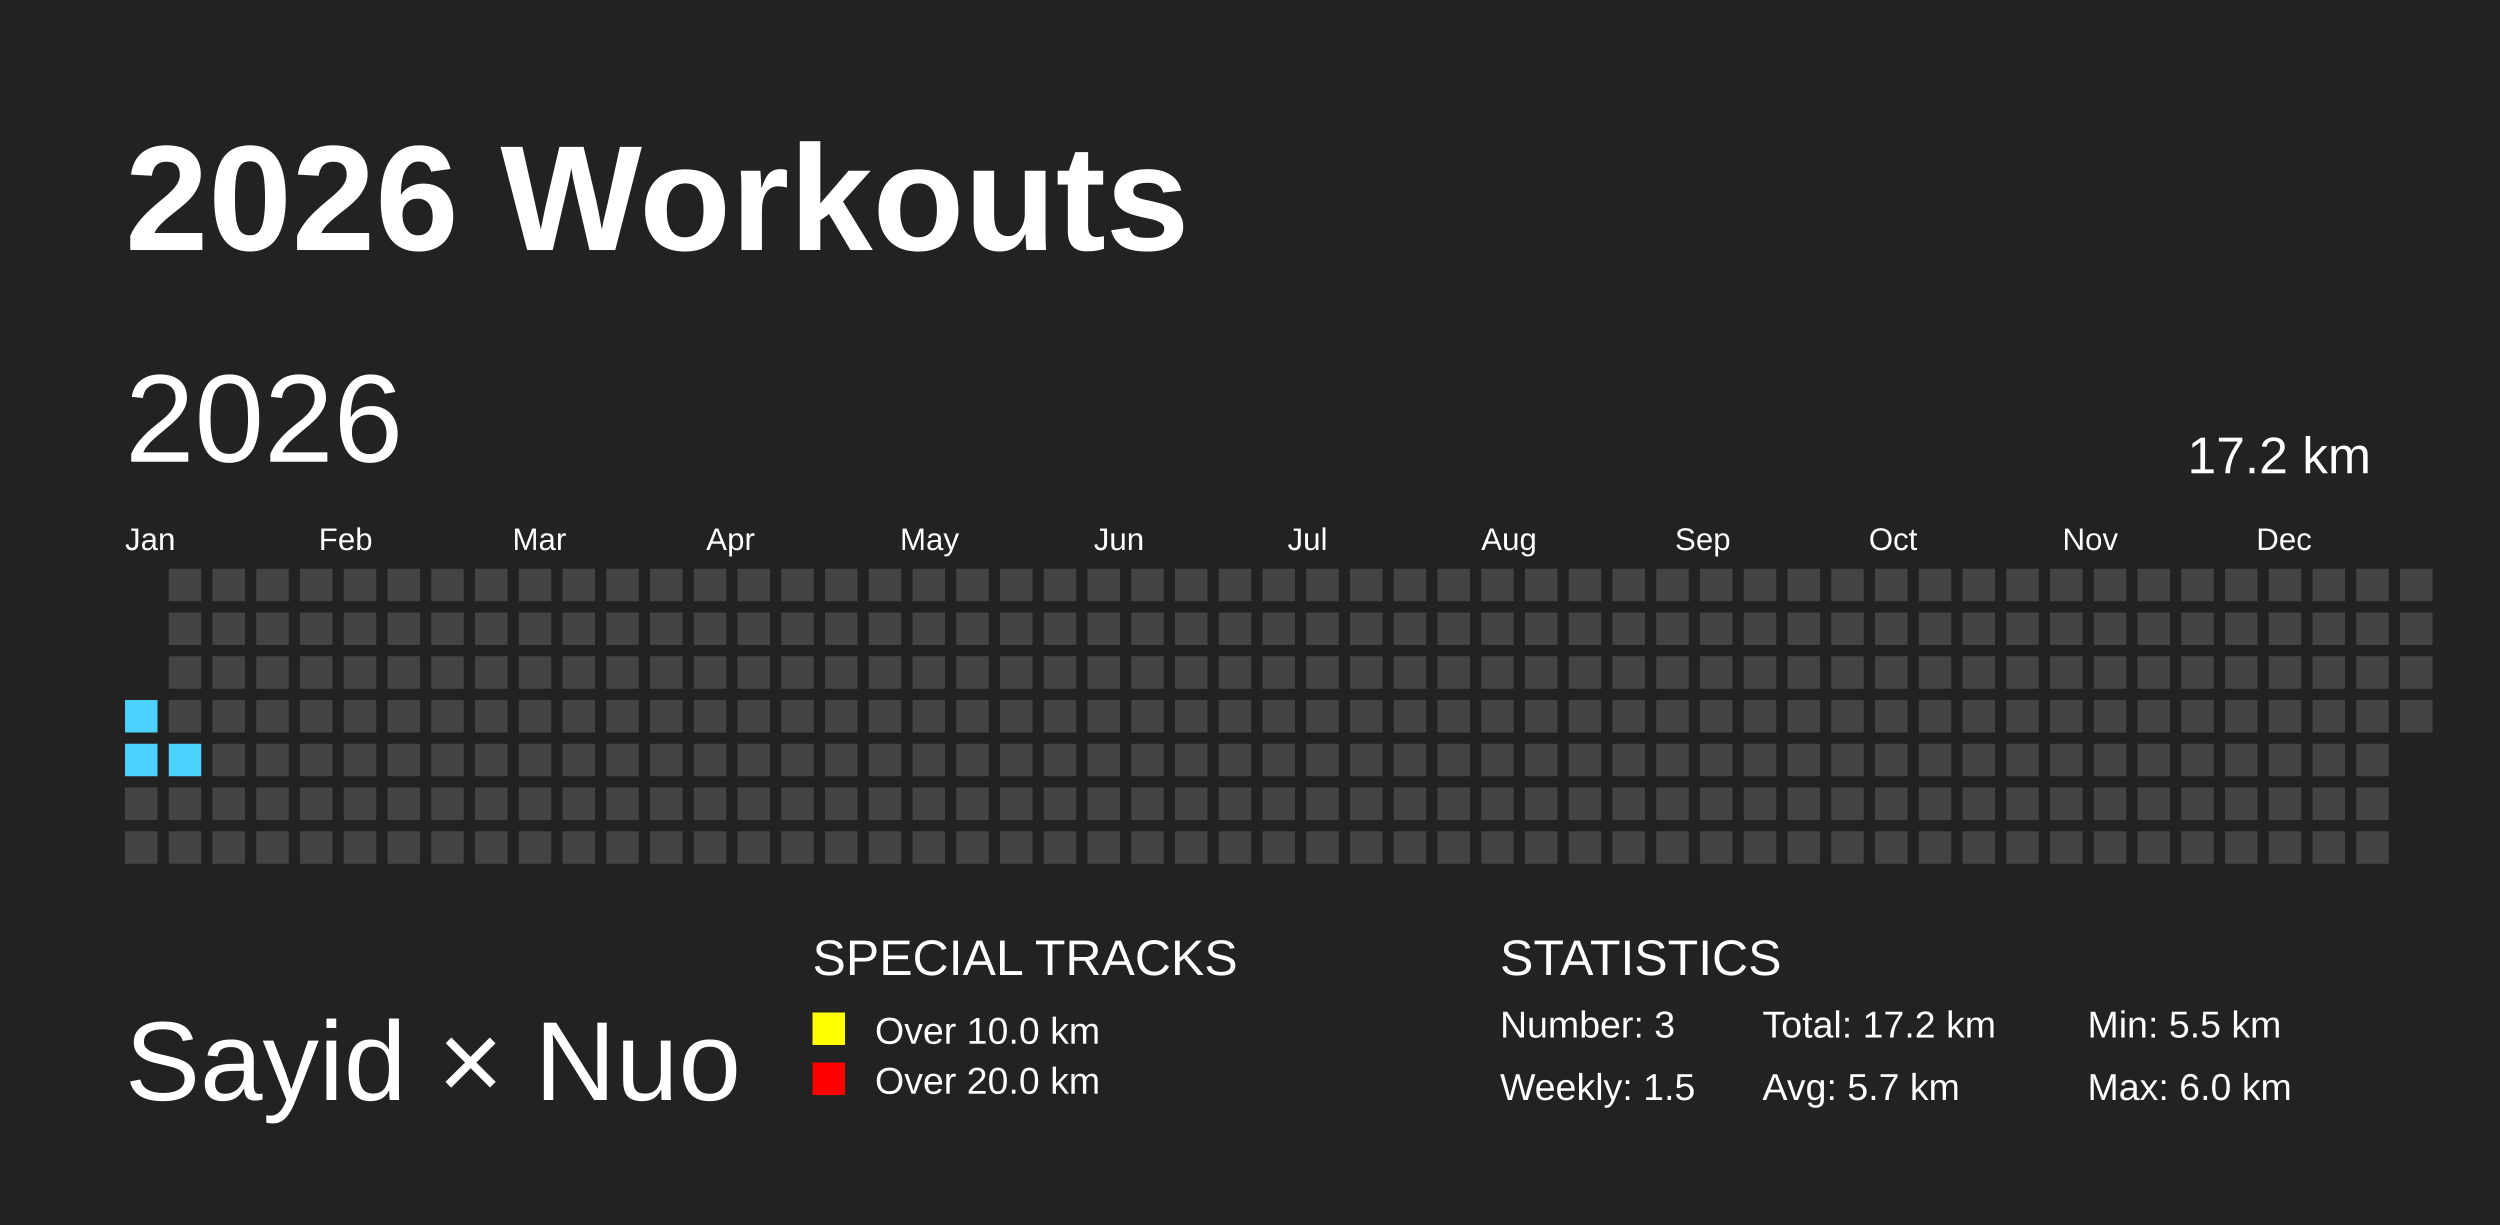
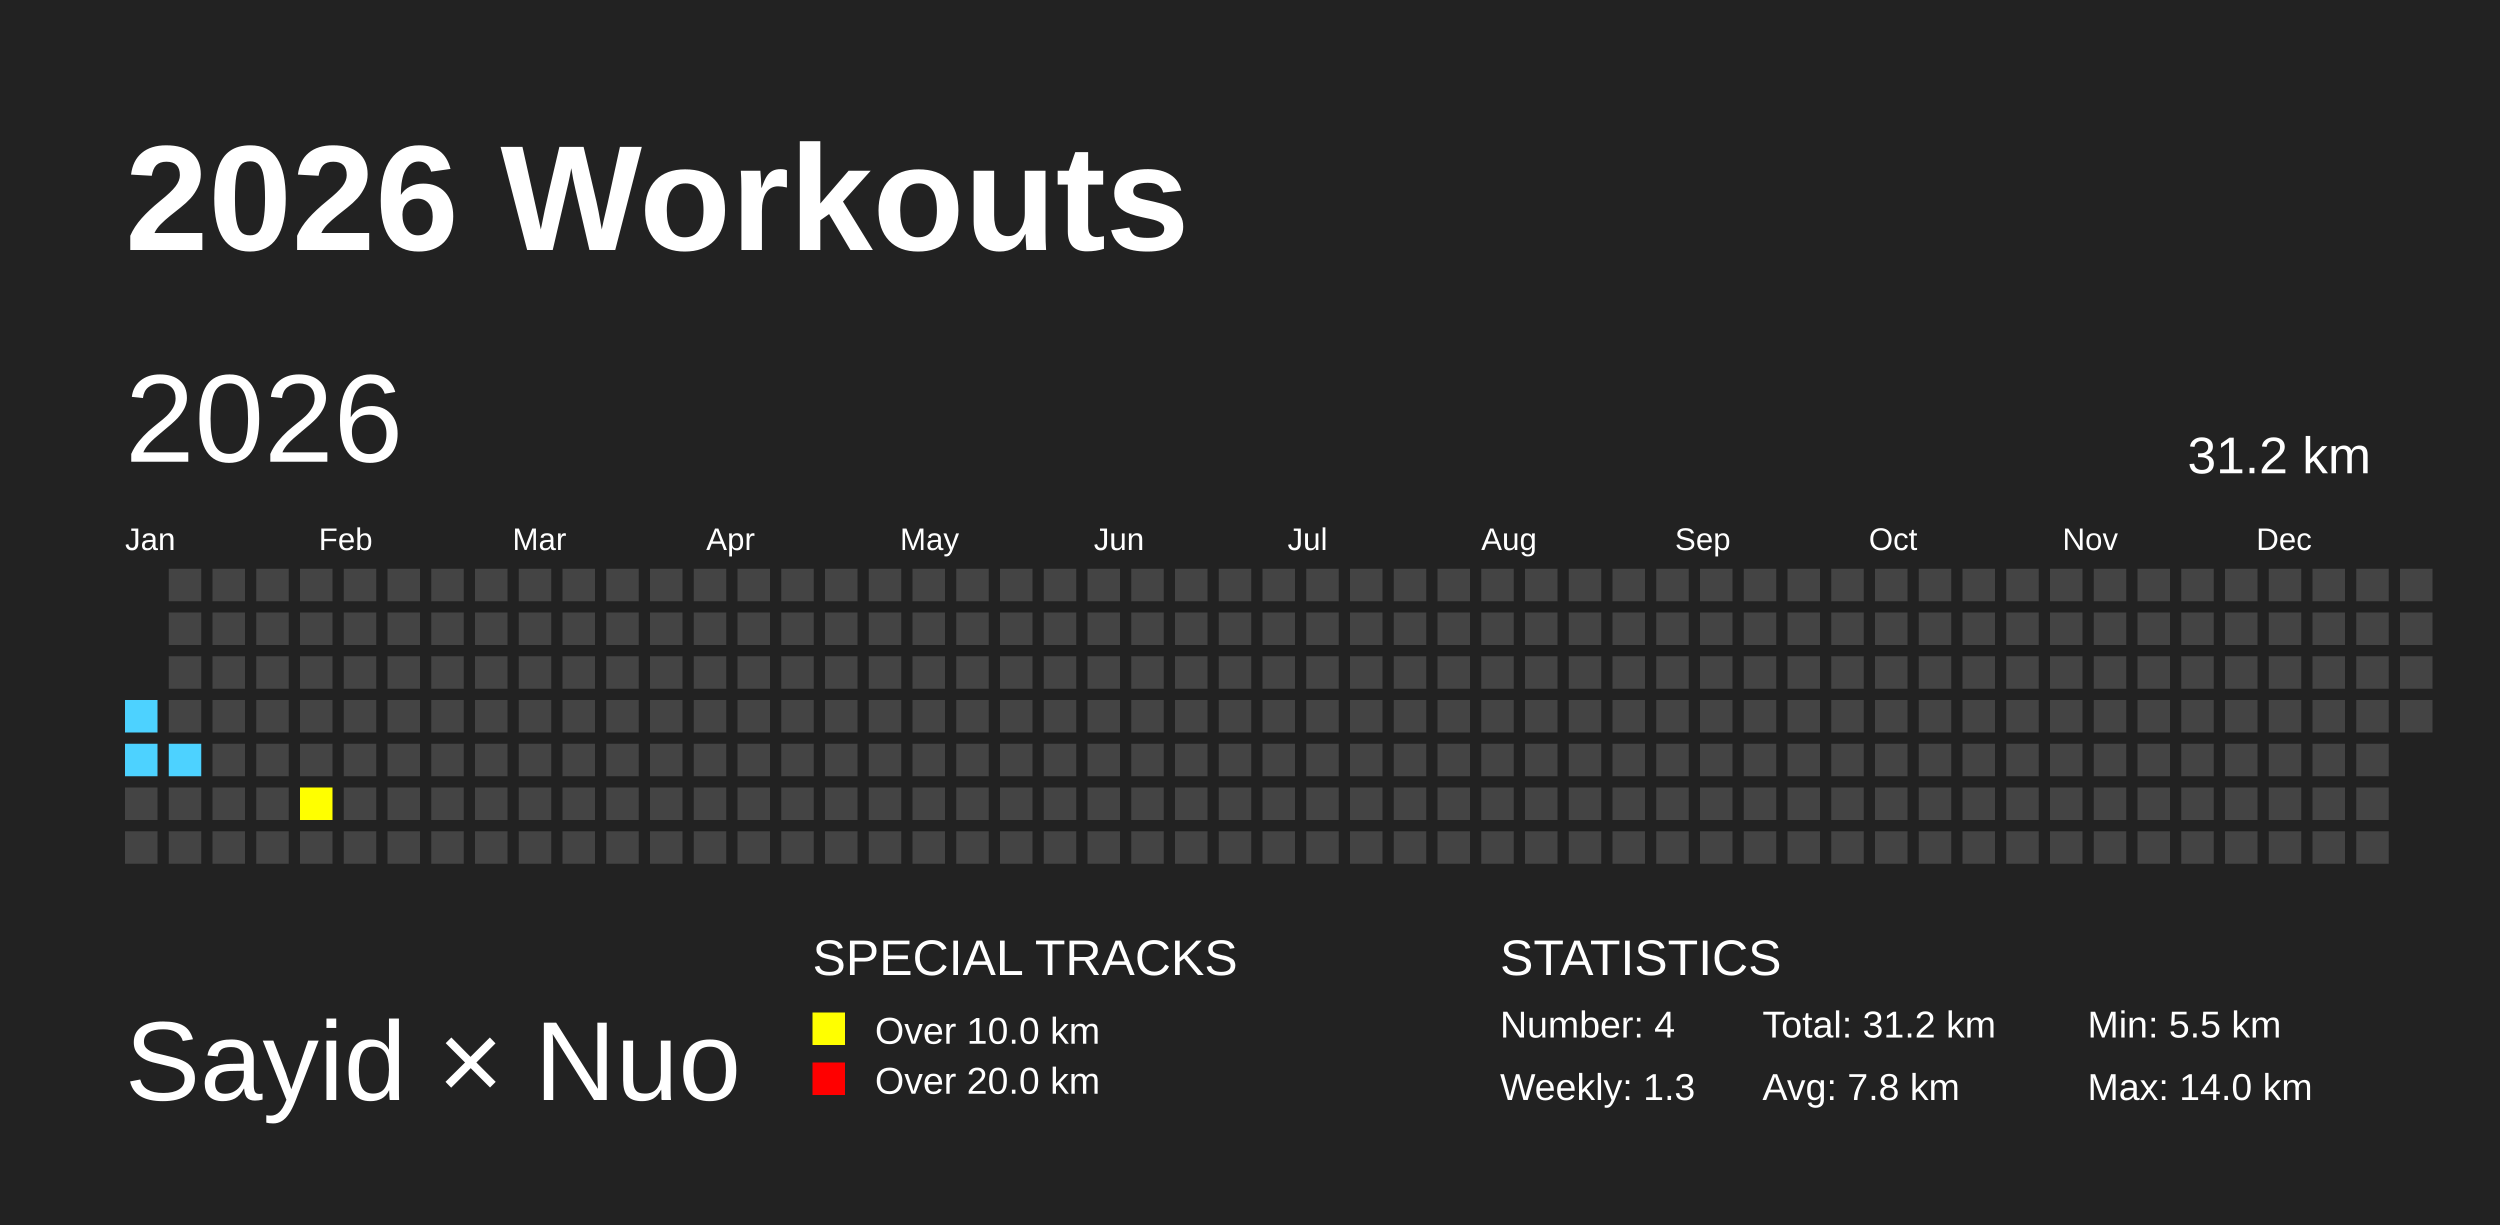
<svg xmlns="http://www.w3.org/2000/svg" baseProfile="full" height="98mm" version="1.1" viewBox="0,0,200,98" width="200mm">
  <defs />
  <rect fill="#222222" height="98" width="200" x="0" y="0" />
  <text fill="#FFFFFF" style="font-size:12px; font-family:Arial; font-weight:bold;" x="10" y="20">2026 Workouts</text>
  <text fill="#FFFFFF" style="font-size:9px; font-family:Arial" x="10" y="88">Sayid × Nuo</text>
  <text fill="#FFFFFF" style="font-size:4px; font-family:Arial" x="65" y="78">SPECIAL TRACKS</text>
  <rect fill="yellow" height="2.6" width="2.6" x="65" y="81" />
  <text fill="#FFFFFF" style="font-size:3px; font-family:Arial" x="70" y="83.5">Over 10.0 km</text>
  <rect fill="red" height="2.6" width="2.6" x="65" y="85" />
  <text fill="#FFFFFF" style="font-size:3px; font-family:Arial" x="70" y="87.5">Over 20.0 km</text>
  <text fill="#FFFFFF" style="font-size:4px; font-family:Arial" x="120" y="78">STATISTICS</text>
-   <text fill="#FFFFFF" style="font-size:3px; font-family:Arial" x="120" y="83">Number: 3</text>
-   <text fill="#FFFFFF" style="font-size:3px; font-family:Arial" x="120" y="88">Weekly: 1.5</text>
-   <text fill="#FFFFFF" style="font-size:3px; font-family:Arial" x="141" y="83">Total: 17.2 km</text>
-   <text fill="#FFFFFF" style="font-size:3px; font-family:Arial" x="141" y="88">Avg: 5.7 km</text>
+   <text fill="#FFFFFF" style="font-size:3px; font-family:Arial" x="120" y="83">Number: 4</text>
+   <text fill="#FFFFFF" style="font-size:3px; font-family:Arial" x="120" y="88">Weekly: 1.3</text>
+   <text fill="#FFFFFF" style="font-size:3px; font-family:Arial" x="141" y="83">Total: 31.2 km</text>
+   <text fill="#FFFFFF" style="font-size:3px; font-family:Arial" x="141" y="88">Avg: 7.8 km</text>
  <text fill="#FFFFFF" style="font-size:3px; font-family:Arial" x="167" y="83">Min: 5.5 km</text>
-   <text fill="#FFFFFF" style="font-size:3px; font-family:Arial" x="167" y="88">Max: 6.0 km</text>
+   <text fill="#FFFFFF" style="font-size:3px; font-family:Arial" x="167" y="88">Max: 14.0 km</text>
  <text dominant-baseline="hanging" fill="#FFFFFF" style="font-size:10.0px; font-family:Arial;" x="10" y="30">2026</text>
-   <text dominant-baseline="hanging" fill="#FFFFFF" style="font-size:4.125px; font-family:Arial;" x="175" y="35">17.2 km</text>
+   <text dominant-baseline="hanging" fill="#FFFFFF" style="font-size:4.125px; font-family:Arial;" x="175" y="35">31.2 km</text>
  <text fill="#FFFFFF" style="font-size:2.5px; font-family:Arial" x="10.0" y="44">Jan</text>
  <text fill="#FFFFFF" style="font-size:2.5px; font-family:Arial" x="25.5" y="44">Feb</text>
  <text fill="#FFFFFF" style="font-size:2.5px; font-family:Arial" x="41.0" y="44">Mar</text>
  <text fill="#FFFFFF" style="font-size:2.5px; font-family:Arial" x="56.5" y="44">Apr</text>
  <text fill="#FFFFFF" style="font-size:2.5px; font-family:Arial" x="72.0" y="44">May</text>
  <text fill="#FFFFFF" style="font-size:2.5px; font-family:Arial" x="87.5" y="44">Jun</text>
  <text fill="#FFFFFF" style="font-size:2.5px; font-family:Arial" x="103.0" y="44">Jul</text>
  <text fill="#FFFFFF" style="font-size:2.5px; font-family:Arial" x="118.5" y="44">Aug</text>
  <text fill="#FFFFFF" style="font-size:2.5px; font-family:Arial" x="134.0" y="44">Sep</text>
  <text fill="#FFFFFF" style="font-size:2.5px; font-family:Arial" x="149.5" y="44">Oct</text>
  <text fill="#FFFFFF" style="font-size:2.5px; font-family:Arial" x="165.0" y="44">Nov</text>
  <text fill="#FFFFFF" style="font-size:2.5px; font-family:Arial" x="180.5" y="44">Dec</text>
  <rect fill="#4DD2FF" height="2.6" width="2.6" x="10.0" y="56.0" />
  <rect fill="#4DD2FF" height="2.6" width="2.6" x="10.0" y="59.5" />
  <rect fill="#444444" height="2.6" width="2.6" x="10.0" y="63.0" />
  <rect fill="#444444" height="2.6" width="2.6" x="10.0" y="66.5" />
  <rect fill="#444444" height="2.6" width="2.6" x="13.5" y="45.5" />
  <rect fill="#444444" height="2.6" width="2.6" x="13.5" y="49.0" />
  <rect fill="#444444" height="2.6" width="2.6" x="13.5" y="52.5" />
  <rect fill="#444444" height="2.6" width="2.6" x="13.5" y="56.0" />
  <rect fill="#4DD2FF" height="2.6" width="2.6" x="13.5" y="59.5" />
  <rect fill="#444444" height="2.6" width="2.6" x="13.5" y="63.0" />
  <rect fill="#444444" height="2.6" width="2.6" x="13.5" y="66.5" />
  <rect fill="#444444" height="2.6" width="2.6" x="17.0" y="45.5" />
  <rect fill="#444444" height="2.6" width="2.6" x="17.0" y="49.0" />
  <rect fill="#444444" height="2.6" width="2.6" x="17.0" y="52.5" />
  <rect fill="#444444" height="2.6" width="2.6" x="17.0" y="56.0" />
  <rect fill="#444444" height="2.6" width="2.6" x="17.0" y="59.5" />
  <rect fill="#444444" height="2.6" width="2.6" x="17.0" y="63.0" />
  <rect fill="#444444" height="2.6" width="2.6" x="17.0" y="66.5" />
  <rect fill="#444444" height="2.6" width="2.6" x="20.5" y="45.5" />
  <rect fill="#444444" height="2.6" width="2.6" x="20.5" y="49.0" />
  <rect fill="#444444" height="2.6" width="2.6" x="20.5" y="52.5" />
  <rect fill="#444444" height="2.6" width="2.6" x="20.5" y="56.0" />
  <rect fill="#444444" height="2.6" width="2.6" x="20.5" y="59.5" />
  <rect fill="#444444" height="2.6" width="2.6" x="20.5" y="63.0" />
  <rect fill="#444444" height="2.6" width="2.6" x="20.5" y="66.5" />
  <rect fill="#444444" height="2.6" width="2.6" x="24.0" y="45.5" />
  <rect fill="#444444" height="2.6" width="2.6" x="24.0" y="49.0" />
  <rect fill="#444444" height="2.6" width="2.6" x="24.0" y="52.5" />
  <rect fill="#444444" height="2.6" width="2.6" x="24.0" y="56.0" />
  <rect fill="#444444" height="2.6" width="2.6" x="24.0" y="59.5" />
-   <rect fill="#444444" height="2.6" width="2.6" x="24.0" y="63.0" />
+   <rect fill="yellow" height="2.6" width="2.6" x="24.0" y="63.0" />
  <rect fill="#444444" height="2.6" width="2.6" x="24.0" y="66.5" />
  <rect fill="#444444" height="2.6" width="2.6" x="27.5" y="45.5" />
  <rect fill="#444444" height="2.6" width="2.6" x="27.5" y="49.0" />
  <rect fill="#444444" height="2.6" width="2.6" x="27.5" y="52.5" />
  <rect fill="#444444" height="2.6" width="2.6" x="27.5" y="56.0" />
  <rect fill="#444444" height="2.6" width="2.6" x="27.5" y="59.5" />
  <rect fill="#444444" height="2.6" width="2.6" x="27.5" y="63.0" />
  <rect fill="#444444" height="2.6" width="2.6" x="27.5" y="66.5" />
  <rect fill="#444444" height="2.6" width="2.6" x="31.0" y="45.5" />
  <rect fill="#444444" height="2.6" width="2.6" x="31.0" y="49.0" />
  <rect fill="#444444" height="2.6" width="2.6" x="31.0" y="52.5" />
  <rect fill="#444444" height="2.6" width="2.6" x="31.0" y="56.0" />
  <rect fill="#444444" height="2.6" width="2.6" x="31.0" y="59.5" />
  <rect fill="#444444" height="2.6" width="2.6" x="31.0" y="63.0" />
  <rect fill="#444444" height="2.6" width="2.6" x="31.0" y="66.5" />
  <rect fill="#444444" height="2.6" width="2.6" x="34.5" y="45.5" />
  <rect fill="#444444" height="2.6" width="2.6" x="34.5" y="49.0" />
  <rect fill="#444444" height="2.6" width="2.6" x="34.5" y="52.5" />
  <rect fill="#444444" height="2.6" width="2.6" x="34.5" y="56.0" />
  <rect fill="#444444" height="2.6" width="2.6" x="34.5" y="59.5" />
  <rect fill="#444444" height="2.6" width="2.6" x="34.5" y="63.0" />
  <rect fill="#444444" height="2.6" width="2.6" x="34.5" y="66.5" />
  <rect fill="#444444" height="2.6" width="2.6" x="38.0" y="45.5" />
  <rect fill="#444444" height="2.6" width="2.6" x="38.0" y="49.0" />
  <rect fill="#444444" height="2.6" width="2.6" x="38.0" y="52.5" />
  <rect fill="#444444" height="2.6" width="2.6" x="38.0" y="56.0" />
  <rect fill="#444444" height="2.6" width="2.6" x="38.0" y="59.5" />
  <rect fill="#444444" height="2.6" width="2.6" x="38.0" y="63.0" />
  <rect fill="#444444" height="2.6" width="2.6" x="38.0" y="66.5" />
  <rect fill="#444444" height="2.6" width="2.6" x="41.5" y="45.5" />
  <rect fill="#444444" height="2.6" width="2.6" x="41.5" y="49.0" />
  <rect fill="#444444" height="2.6" width="2.6" x="41.5" y="52.5" />
  <rect fill="#444444" height="2.6" width="2.6" x="41.5" y="56.0" />
  <rect fill="#444444" height="2.6" width="2.6" x="41.5" y="59.5" />
  <rect fill="#444444" height="2.6" width="2.6" x="41.5" y="63.0" />
  <rect fill="#444444" height="2.6" width="2.6" x="41.5" y="66.5" />
  <rect fill="#444444" height="2.6" width="2.6" x="45.0" y="45.5" />
  <rect fill="#444444" height="2.6" width="2.6" x="45.0" y="49.0" />
  <rect fill="#444444" height="2.6" width="2.6" x="45.0" y="52.5" />
  <rect fill="#444444" height="2.6" width="2.6" x="45.0" y="56.0" />
  <rect fill="#444444" height="2.6" width="2.6" x="45.0" y="59.5" />
  <rect fill="#444444" height="2.6" width="2.6" x="45.0" y="63.0" />
  <rect fill="#444444" height="2.6" width="2.6" x="45.0" y="66.5" />
  <rect fill="#444444" height="2.6" width="2.6" x="48.5" y="45.5" />
  <rect fill="#444444" height="2.6" width="2.6" x="48.5" y="49.0" />
  <rect fill="#444444" height="2.6" width="2.6" x="48.5" y="52.5" />
  <rect fill="#444444" height="2.6" width="2.6" x="48.5" y="56.0" />
  <rect fill="#444444" height="2.6" width="2.6" x="48.5" y="59.5" />
  <rect fill="#444444" height="2.6" width="2.6" x="48.5" y="63.0" />
  <rect fill="#444444" height="2.6" width="2.6" x="48.5" y="66.5" />
  <rect fill="#444444" height="2.6" width="2.6" x="52.0" y="45.5" />
  <rect fill="#444444" height="2.6" width="2.6" x="52.0" y="49.0" />
  <rect fill="#444444" height="2.6" width="2.6" x="52.0" y="52.5" />
  <rect fill="#444444" height="2.6" width="2.6" x="52.0" y="56.0" />
  <rect fill="#444444" height="2.6" width="2.6" x="52.0" y="59.5" />
  <rect fill="#444444" height="2.6" width="2.6" x="52.0" y="63.0" />
  <rect fill="#444444" height="2.6" width="2.6" x="52.0" y="66.5" />
  <rect fill="#444444" height="2.6" width="2.6" x="55.5" y="45.5" />
  <rect fill="#444444" height="2.6" width="2.6" x="55.5" y="49.0" />
  <rect fill="#444444" height="2.6" width="2.6" x="55.5" y="52.5" />
  <rect fill="#444444" height="2.6" width="2.6" x="55.5" y="56.0" />
  <rect fill="#444444" height="2.6" width="2.6" x="55.5" y="59.5" />
  <rect fill="#444444" height="2.6" width="2.6" x="55.5" y="63.0" />
  <rect fill="#444444" height="2.6" width="2.6" x="55.5" y="66.5" />
  <rect fill="#444444" height="2.6" width="2.6" x="59.0" y="45.5" />
  <rect fill="#444444" height="2.6" width="2.6" x="59.0" y="49.0" />
  <rect fill="#444444" height="2.6" width="2.6" x="59.0" y="52.5" />
  <rect fill="#444444" height="2.6" width="2.6" x="59.0" y="56.0" />
  <rect fill="#444444" height="2.6" width="2.6" x="59.0" y="59.5" />
  <rect fill="#444444" height="2.6" width="2.6" x="59.0" y="63.0" />
  <rect fill="#444444" height="2.6" width="2.6" x="59.0" y="66.5" />
  <rect fill="#444444" height="2.6" width="2.6" x="62.5" y="45.5" />
  <rect fill="#444444" height="2.6" width="2.6" x="62.5" y="49.0" />
  <rect fill="#444444" height="2.6" width="2.6" x="62.5" y="52.5" />
  <rect fill="#444444" height="2.6" width="2.6" x="62.5" y="56.0" />
  <rect fill="#444444" height="2.6" width="2.6" x="62.5" y="59.5" />
  <rect fill="#444444" height="2.6" width="2.6" x="62.5" y="63.0" />
  <rect fill="#444444" height="2.6" width="2.6" x="62.5" y="66.5" />
  <rect fill="#444444" height="2.6" width="2.6" x="66.0" y="45.5" />
  <rect fill="#444444" height="2.6" width="2.6" x="66.0" y="49.0" />
  <rect fill="#444444" height="2.6" width="2.6" x="66.0" y="52.5" />
  <rect fill="#444444" height="2.6" width="2.6" x="66.0" y="56.0" />
  <rect fill="#444444" height="2.6" width="2.6" x="66.0" y="59.5" />
  <rect fill="#444444" height="2.6" width="2.6" x="66.0" y="63.0" />
  <rect fill="#444444" height="2.6" width="2.6" x="66.0" y="66.5" />
  <rect fill="#444444" height="2.6" width="2.6" x="69.5" y="45.5" />
  <rect fill="#444444" height="2.6" width="2.6" x="69.5" y="49.0" />
  <rect fill="#444444" height="2.6" width="2.6" x="69.5" y="52.5" />
  <rect fill="#444444" height="2.6" width="2.6" x="69.5" y="56.0" />
  <rect fill="#444444" height="2.6" width="2.6" x="69.5" y="59.5" />
  <rect fill="#444444" height="2.6" width="2.6" x="69.5" y="63.0" />
  <rect fill="#444444" height="2.6" width="2.6" x="69.5" y="66.5" />
  <rect fill="#444444" height="2.6" width="2.6" x="73.0" y="45.5" />
  <rect fill="#444444" height="2.6" width="2.6" x="73.0" y="49.0" />
  <rect fill="#444444" height="2.6" width="2.6" x="73.0" y="52.5" />
  <rect fill="#444444" height="2.6" width="2.6" x="73.0" y="56.0" />
  <rect fill="#444444" height="2.6" width="2.6" x="73.0" y="59.5" />
  <rect fill="#444444" height="2.6" width="2.6" x="73.0" y="63.0" />
  <rect fill="#444444" height="2.6" width="2.6" x="73.0" y="66.5" />
  <rect fill="#444444" height="2.6" width="2.6" x="76.5" y="45.5" />
  <rect fill="#444444" height="2.6" width="2.6" x="76.5" y="49.0" />
  <rect fill="#444444" height="2.6" width="2.6" x="76.5" y="52.5" />
  <rect fill="#444444" height="2.6" width="2.6" x="76.5" y="56.0" />
  <rect fill="#444444" height="2.6" width="2.6" x="76.5" y="59.5" />
  <rect fill="#444444" height="2.6" width="2.6" x="76.5" y="63.0" />
  <rect fill="#444444" height="2.6" width="2.6" x="76.5" y="66.5" />
  <rect fill="#444444" height="2.6" width="2.6" x="80.0" y="45.5" />
  <rect fill="#444444" height="2.6" width="2.6" x="80.0" y="49.0" />
  <rect fill="#444444" height="2.6" width="2.6" x="80.0" y="52.5" />
  <rect fill="#444444" height="2.6" width="2.6" x="80.0" y="56.0" />
  <rect fill="#444444" height="2.6" width="2.6" x="80.0" y="59.5" />
  <rect fill="#444444" height="2.6" width="2.6" x="80.0" y="63.0" />
  <rect fill="#444444" height="2.6" width="2.6" x="80.0" y="66.5" />
  <rect fill="#444444" height="2.6" width="2.6" x="83.5" y="45.5" />
  <rect fill="#444444" height="2.6" width="2.6" x="83.5" y="49.0" />
  <rect fill="#444444" height="2.6" width="2.6" x="83.5" y="52.5" />
  <rect fill="#444444" height="2.6" width="2.6" x="83.5" y="56.0" />
  <rect fill="#444444" height="2.6" width="2.6" x="83.5" y="59.5" />
  <rect fill="#444444" height="2.6" width="2.6" x="83.5" y="63.0" />
  <rect fill="#444444" height="2.6" width="2.6" x="83.5" y="66.5" />
  <rect fill="#444444" height="2.6" width="2.6" x="87.0" y="45.5" />
  <rect fill="#444444" height="2.6" width="2.6" x="87.0" y="49.0" />
  <rect fill="#444444" height="2.6" width="2.6" x="87.0" y="52.5" />
  <rect fill="#444444" height="2.6" width="2.6" x="87.0" y="56.0" />
  <rect fill="#444444" height="2.6" width="2.6" x="87.0" y="59.5" />
  <rect fill="#444444" height="2.6" width="2.6" x="87.0" y="63.0" />
  <rect fill="#444444" height="2.6" width="2.6" x="87.0" y="66.5" />
  <rect fill="#444444" height="2.6" width="2.6" x="90.5" y="45.5" />
  <rect fill="#444444" height="2.6" width="2.6" x="90.5" y="49.0" />
  <rect fill="#444444" height="2.6" width="2.6" x="90.5" y="52.5" />
  <rect fill="#444444" height="2.6" width="2.6" x="90.5" y="56.0" />
  <rect fill="#444444" height="2.6" width="2.6" x="90.5" y="59.5" />
  <rect fill="#444444" height="2.6" width="2.6" x="90.5" y="63.0" />
  <rect fill="#444444" height="2.6" width="2.6" x="90.5" y="66.5" />
  <rect fill="#444444" height="2.6" width="2.6" x="94.0" y="45.5" />
  <rect fill="#444444" height="2.6" width="2.6" x="94.0" y="49.0" />
  <rect fill="#444444" height="2.6" width="2.6" x="94.0" y="52.5" />
  <rect fill="#444444" height="2.6" width="2.6" x="94.0" y="56.0" />
  <rect fill="#444444" height="2.6" width="2.6" x="94.0" y="59.5" />
  <rect fill="#444444" height="2.6" width="2.6" x="94.0" y="63.0" />
  <rect fill="#444444" height="2.6" width="2.6" x="94.0" y="66.5" />
  <rect fill="#444444" height="2.6" width="2.6" x="97.5" y="45.5" />
  <rect fill="#444444" height="2.6" width="2.6" x="97.5" y="49.0" />
  <rect fill="#444444" height="2.6" width="2.6" x="97.5" y="52.5" />
  <rect fill="#444444" height="2.6" width="2.6" x="97.5" y="56.0" />
  <rect fill="#444444" height="2.6" width="2.6" x="97.5" y="59.5" />
  <rect fill="#444444" height="2.6" width="2.6" x="97.5" y="63.0" />
  <rect fill="#444444" height="2.6" width="2.6" x="97.5" y="66.5" />
  <rect fill="#444444" height="2.6" width="2.6" x="101.0" y="45.5" />
  <rect fill="#444444" height="2.6" width="2.6" x="101.0" y="49.0" />
  <rect fill="#444444" height="2.6" width="2.6" x="101.0" y="52.5" />
  <rect fill="#444444" height="2.6" width="2.6" x="101.0" y="56.0" />
  <rect fill="#444444" height="2.6" width="2.6" x="101.0" y="59.5" />
  <rect fill="#444444" height="2.6" width="2.6" x="101.0" y="63.0" />
  <rect fill="#444444" height="2.6" width="2.6" x="101.0" y="66.5" />
  <rect fill="#444444" height="2.6" width="2.6" x="104.5" y="45.5" />
  <rect fill="#444444" height="2.6" width="2.6" x="104.5" y="49.0" />
  <rect fill="#444444" height="2.6" width="2.6" x="104.5" y="52.5" />
  <rect fill="#444444" height="2.6" width="2.6" x="104.5" y="56.0" />
  <rect fill="#444444" height="2.6" width="2.6" x="104.5" y="59.5" />
  <rect fill="#444444" height="2.6" width="2.6" x="104.5" y="63.0" />
  <rect fill="#444444" height="2.6" width="2.6" x="104.5" y="66.5" />
  <rect fill="#444444" height="2.6" width="2.6" x="108.0" y="45.5" />
  <rect fill="#444444" height="2.6" width="2.6" x="108.0" y="49.0" />
  <rect fill="#444444" height="2.6" width="2.6" x="108.0" y="52.5" />
  <rect fill="#444444" height="2.6" width="2.6" x="108.0" y="56.0" />
  <rect fill="#444444" height="2.6" width="2.6" x="108.0" y="59.5" />
  <rect fill="#444444" height="2.6" width="2.6" x="108.0" y="63.0" />
  <rect fill="#444444" height="2.6" width="2.6" x="108.0" y="66.5" />
  <rect fill="#444444" height="2.6" width="2.6" x="111.5" y="45.5" />
  <rect fill="#444444" height="2.6" width="2.6" x="111.5" y="49.0" />
  <rect fill="#444444" height="2.6" width="2.6" x="111.5" y="52.5" />
  <rect fill="#444444" height="2.6" width="2.6" x="111.5" y="56.0" />
  <rect fill="#444444" height="2.6" width="2.6" x="111.5" y="59.5" />
  <rect fill="#444444" height="2.6" width="2.6" x="111.5" y="63.0" />
  <rect fill="#444444" height="2.6" width="2.6" x="111.5" y="66.5" />
  <rect fill="#444444" height="2.6" width="2.6" x="115.0" y="45.5" />
  <rect fill="#444444" height="2.6" width="2.6" x="115.0" y="49.0" />
  <rect fill="#444444" height="2.6" width="2.6" x="115.0" y="52.5" />
  <rect fill="#444444" height="2.6" width="2.6" x="115.0" y="56.0" />
  <rect fill="#444444" height="2.6" width="2.6" x="115.0" y="59.5" />
  <rect fill="#444444" height="2.6" width="2.6" x="115.0" y="63.0" />
  <rect fill="#444444" height="2.6" width="2.6" x="115.0" y="66.5" />
  <rect fill="#444444" height="2.6" width="2.6" x="118.5" y="45.5" />
  <rect fill="#444444" height="2.6" width="2.6" x="118.5" y="49.0" />
  <rect fill="#444444" height="2.6" width="2.6" x="118.5" y="52.5" />
  <rect fill="#444444" height="2.6" width="2.6" x="118.5" y="56.0" />
  <rect fill="#444444" height="2.6" width="2.6" x="118.5" y="59.5" />
  <rect fill="#444444" height="2.6" width="2.6" x="118.5" y="63.0" />
  <rect fill="#444444" height="2.6" width="2.6" x="118.5" y="66.5" />
  <rect fill="#444444" height="2.6" width="2.6" x="122.0" y="45.5" />
  <rect fill="#444444" height="2.6" width="2.6" x="122.0" y="49.0" />
  <rect fill="#444444" height="2.6" width="2.6" x="122.0" y="52.5" />
  <rect fill="#444444" height="2.6" width="2.6" x="122.0" y="56.0" />
  <rect fill="#444444" height="2.6" width="2.6" x="122.0" y="59.5" />
  <rect fill="#444444" height="2.6" width="2.6" x="122.0" y="63.0" />
  <rect fill="#444444" height="2.6" width="2.6" x="122.0" y="66.5" />
  <rect fill="#444444" height="2.6" width="2.6" x="125.5" y="45.5" />
  <rect fill="#444444" height="2.6" width="2.6" x="125.5" y="49.0" />
  <rect fill="#444444" height="2.6" width="2.6" x="125.5" y="52.5" />
  <rect fill="#444444" height="2.6" width="2.6" x="125.5" y="56.0" />
  <rect fill="#444444" height="2.6" width="2.6" x="125.5" y="59.5" />
  <rect fill="#444444" height="2.6" width="2.6" x="125.5" y="63.0" />
  <rect fill="#444444" height="2.6" width="2.6" x="125.5" y="66.5" />
  <rect fill="#444444" height="2.6" width="2.6" x="129.0" y="45.5" />
  <rect fill="#444444" height="2.6" width="2.6" x="129.0" y="49.0" />
  <rect fill="#444444" height="2.6" width="2.6" x="129.0" y="52.5" />
  <rect fill="#444444" height="2.6" width="2.6" x="129.0" y="56.0" />
  <rect fill="#444444" height="2.6" width="2.6" x="129.0" y="59.5" />
  <rect fill="#444444" height="2.6" width="2.6" x="129.0" y="63.0" />
  <rect fill="#444444" height="2.6" width="2.6" x="129.0" y="66.5" />
  <rect fill="#444444" height="2.6" width="2.6" x="132.5" y="45.5" />
  <rect fill="#444444" height="2.6" width="2.6" x="132.5" y="49.0" />
  <rect fill="#444444" height="2.6" width="2.6" x="132.5" y="52.5" />
  <rect fill="#444444" height="2.6" width="2.6" x="132.5" y="56.0" />
  <rect fill="#444444" height="2.6" width="2.6" x="132.5" y="59.5" />
  <rect fill="#444444" height="2.6" width="2.6" x="132.5" y="63.0" />
  <rect fill="#444444" height="2.6" width="2.6" x="132.5" y="66.5" />
  <rect fill="#444444" height="2.6" width="2.6" x="136.0" y="45.5" />
  <rect fill="#444444" height="2.6" width="2.6" x="136.0" y="49.0" />
  <rect fill="#444444" height="2.6" width="2.6" x="136.0" y="52.5" />
  <rect fill="#444444" height="2.6" width="2.6" x="136.0" y="56.0" />
  <rect fill="#444444" height="2.6" width="2.6" x="136.0" y="59.5" />
  <rect fill="#444444" height="2.6" width="2.6" x="136.0" y="63.0" />
  <rect fill="#444444" height="2.6" width="2.6" x="136.0" y="66.5" />
  <rect fill="#444444" height="2.6" width="2.6" x="139.5" y="45.5" />
  <rect fill="#444444" height="2.6" width="2.6" x="139.5" y="49.0" />
  <rect fill="#444444" height="2.6" width="2.6" x="139.5" y="52.5" />
  <rect fill="#444444" height="2.6" width="2.6" x="139.5" y="56.0" />
  <rect fill="#444444" height="2.6" width="2.6" x="139.5" y="59.5" />
  <rect fill="#444444" height="2.6" width="2.6" x="139.5" y="63.0" />
  <rect fill="#444444" height="2.6" width="2.6" x="139.5" y="66.5" />
  <rect fill="#444444" height="2.6" width="2.6" x="143.0" y="45.5" />
  <rect fill="#444444" height="2.6" width="2.6" x="143.0" y="49.0" />
  <rect fill="#444444" height="2.6" width="2.6" x="143.0" y="52.5" />
  <rect fill="#444444" height="2.6" width="2.6" x="143.0" y="56.0" />
  <rect fill="#444444" height="2.6" width="2.6" x="143.0" y="59.5" />
  <rect fill="#444444" height="2.6" width="2.6" x="143.0" y="63.0" />
  <rect fill="#444444" height="2.6" width="2.6" x="143.0" y="66.5" />
  <rect fill="#444444" height="2.6" width="2.6" x="146.5" y="45.5" />
  <rect fill="#444444" height="2.6" width="2.6" x="146.5" y="49.0" />
  <rect fill="#444444" height="2.6" width="2.6" x="146.5" y="52.5" />
  <rect fill="#444444" height="2.6" width="2.6" x="146.5" y="56.0" />
  <rect fill="#444444" height="2.6" width="2.6" x="146.5" y="59.5" />
  <rect fill="#444444" height="2.6" width="2.6" x="146.5" y="63.0" />
  <rect fill="#444444" height="2.6" width="2.6" x="146.5" y="66.5" />
  <rect fill="#444444" height="2.6" width="2.6" x="150.0" y="45.5" />
  <rect fill="#444444" height="2.6" width="2.6" x="150.0" y="49.0" />
  <rect fill="#444444" height="2.6" width="2.6" x="150.0" y="52.5" />
  <rect fill="#444444" height="2.6" width="2.6" x="150.0" y="56.0" />
  <rect fill="#444444" height="2.6" width="2.6" x="150.0" y="59.5" />
  <rect fill="#444444" height="2.6" width="2.6" x="150.0" y="63.0" />
  <rect fill="#444444" height="2.6" width="2.6" x="150.0" y="66.5" />
  <rect fill="#444444" height="2.6" width="2.6" x="153.5" y="45.5" />
  <rect fill="#444444" height="2.6" width="2.6" x="153.5" y="49.0" />
  <rect fill="#444444" height="2.6" width="2.6" x="153.5" y="52.5" />
  <rect fill="#444444" height="2.6" width="2.6" x="153.5" y="56.0" />
  <rect fill="#444444" height="2.6" width="2.6" x="153.5" y="59.5" />
  <rect fill="#444444" height="2.6" width="2.6" x="153.5" y="63.0" />
  <rect fill="#444444" height="2.6" width="2.6" x="153.5" y="66.5" />
  <rect fill="#444444" height="2.6" width="2.6" x="157.0" y="45.5" />
  <rect fill="#444444" height="2.6" width="2.6" x="157.0" y="49.0" />
  <rect fill="#444444" height="2.6" width="2.6" x="157.0" y="52.5" />
  <rect fill="#444444" height="2.6" width="2.6" x="157.0" y="56.0" />
  <rect fill="#444444" height="2.6" width="2.6" x="157.0" y="59.5" />
  <rect fill="#444444" height="2.6" width="2.6" x="157.0" y="63.0" />
  <rect fill="#444444" height="2.6" width="2.6" x="157.0" y="66.5" />
  <rect fill="#444444" height="2.6" width="2.6" x="160.5" y="45.5" />
  <rect fill="#444444" height="2.6" width="2.6" x="160.5" y="49.0" />
  <rect fill="#444444" height="2.6" width="2.6" x="160.5" y="52.5" />
  <rect fill="#444444" height="2.6" width="2.6" x="160.5" y="56.0" />
  <rect fill="#444444" height="2.6" width="2.6" x="160.5" y="59.5" />
  <rect fill="#444444" height="2.6" width="2.6" x="160.5" y="63.0" />
  <rect fill="#444444" height="2.6" width="2.6" x="160.5" y="66.5" />
  <rect fill="#444444" height="2.6" width="2.6" x="164.0" y="45.5" />
  <rect fill="#444444" height="2.6" width="2.6" x="164.0" y="49.0" />
  <rect fill="#444444" height="2.6" width="2.6" x="164.0" y="52.5" />
  <rect fill="#444444" height="2.6" width="2.6" x="164.0" y="56.0" />
  <rect fill="#444444" height="2.6" width="2.6" x="164.0" y="59.5" />
  <rect fill="#444444" height="2.6" width="2.6" x="164.0" y="63.0" />
  <rect fill="#444444" height="2.6" width="2.6" x="164.0" y="66.5" />
  <rect fill="#444444" height="2.6" width="2.6" x="167.5" y="45.5" />
  <rect fill="#444444" height="2.6" width="2.6" x="167.5" y="49.0" />
  <rect fill="#444444" height="2.6" width="2.6" x="167.5" y="52.5" />
  <rect fill="#444444" height="2.6" width="2.6" x="167.5" y="56.0" />
  <rect fill="#444444" height="2.6" width="2.6" x="167.5" y="59.5" />
  <rect fill="#444444" height="2.6" width="2.6" x="167.5" y="63.0" />
  <rect fill="#444444" height="2.6" width="2.6" x="167.5" y="66.5" />
  <rect fill="#444444" height="2.6" width="2.6" x="171.0" y="45.5" />
  <rect fill="#444444" height="2.6" width="2.6" x="171.0" y="49.0" />
  <rect fill="#444444" height="2.6" width="2.6" x="171.0" y="52.5" />
  <rect fill="#444444" height="2.6" width="2.6" x="171.0" y="56.0" />
  <rect fill="#444444" height="2.6" width="2.6" x="171.0" y="59.5" />
  <rect fill="#444444" height="2.6" width="2.6" x="171.0" y="63.0" />
  <rect fill="#444444" height="2.6" width="2.6" x="171.0" y="66.5" />
  <rect fill="#444444" height="2.6" width="2.6" x="174.5" y="45.5" />
  <rect fill="#444444" height="2.6" width="2.6" x="174.5" y="49.0" />
  <rect fill="#444444" height="2.6" width="2.6" x="174.5" y="52.5" />
  <rect fill="#444444" height="2.6" width="2.6" x="174.5" y="56.0" />
  <rect fill="#444444" height="2.6" width="2.6" x="174.5" y="59.5" />
  <rect fill="#444444" height="2.6" width="2.6" x="174.5" y="63.0" />
  <rect fill="#444444" height="2.6" width="2.6" x="174.5" y="66.5" />
  <rect fill="#444444" height="2.6" width="2.6" x="178.0" y="45.5" />
  <rect fill="#444444" height="2.6" width="2.6" x="178.0" y="49.0" />
  <rect fill="#444444" height="2.6" width="2.6" x="178.0" y="52.5" />
  <rect fill="#444444" height="2.6" width="2.6" x="178.0" y="56.0" />
  <rect fill="#444444" height="2.6" width="2.6" x="178.0" y="59.5" />
  <rect fill="#444444" height="2.6" width="2.6" x="178.0" y="63.0" />
  <rect fill="#444444" height="2.6" width="2.6" x="178.0" y="66.5" />
  <rect fill="#444444" height="2.6" width="2.6" x="181.5" y="45.5" />
  <rect fill="#444444" height="2.6" width="2.6" x="181.5" y="49.0" />
  <rect fill="#444444" height="2.6" width="2.6" x="181.5" y="52.5" />
  <rect fill="#444444" height="2.6" width="2.6" x="181.5" y="56.0" />
  <rect fill="#444444" height="2.6" width="2.6" x="181.5" y="59.5" />
  <rect fill="#444444" height="2.6" width="2.6" x="181.5" y="63.0" />
  <rect fill="#444444" height="2.6" width="2.6" x="181.5" y="66.5" />
  <rect fill="#444444" height="2.6" width="2.6" x="185.0" y="45.5" />
  <rect fill="#444444" height="2.6" width="2.6" x="185.0" y="49.0" />
  <rect fill="#444444" height="2.6" width="2.6" x="185.0" y="52.5" />
  <rect fill="#444444" height="2.6" width="2.6" x="185.0" y="56.0" />
  <rect fill="#444444" height="2.6" width="2.6" x="185.0" y="59.5" />
  <rect fill="#444444" height="2.6" width="2.6" x="185.0" y="63.0" />
  <rect fill="#444444" height="2.6" width="2.6" x="185.0" y="66.5" />
  <rect fill="#444444" height="2.6" width="2.6" x="188.5" y="45.5" />
  <rect fill="#444444" height="2.6" width="2.6" x="188.5" y="49.0" />
  <rect fill="#444444" height="2.6" width="2.6" x="188.5" y="52.5" />
  <rect fill="#444444" height="2.6" width="2.6" x="188.5" y="56.0" />
  <rect fill="#444444" height="2.6" width="2.6" x="188.5" y="59.5" />
  <rect fill="#444444" height="2.6" width="2.6" x="188.5" y="63.0" />
  <rect fill="#444444" height="2.6" width="2.6" x="188.5" y="66.5" />
  <rect fill="#444444" height="2.6" width="2.6" x="192.0" y="45.5" />
  <rect fill="#444444" height="2.6" width="2.6" x="192.0" y="49.0" />
  <rect fill="#444444" height="2.6" width="2.6" x="192.0" y="52.5" />
  <rect fill="#444444" height="2.6" width="2.6" x="192.0" y="56.0" />
</svg>
